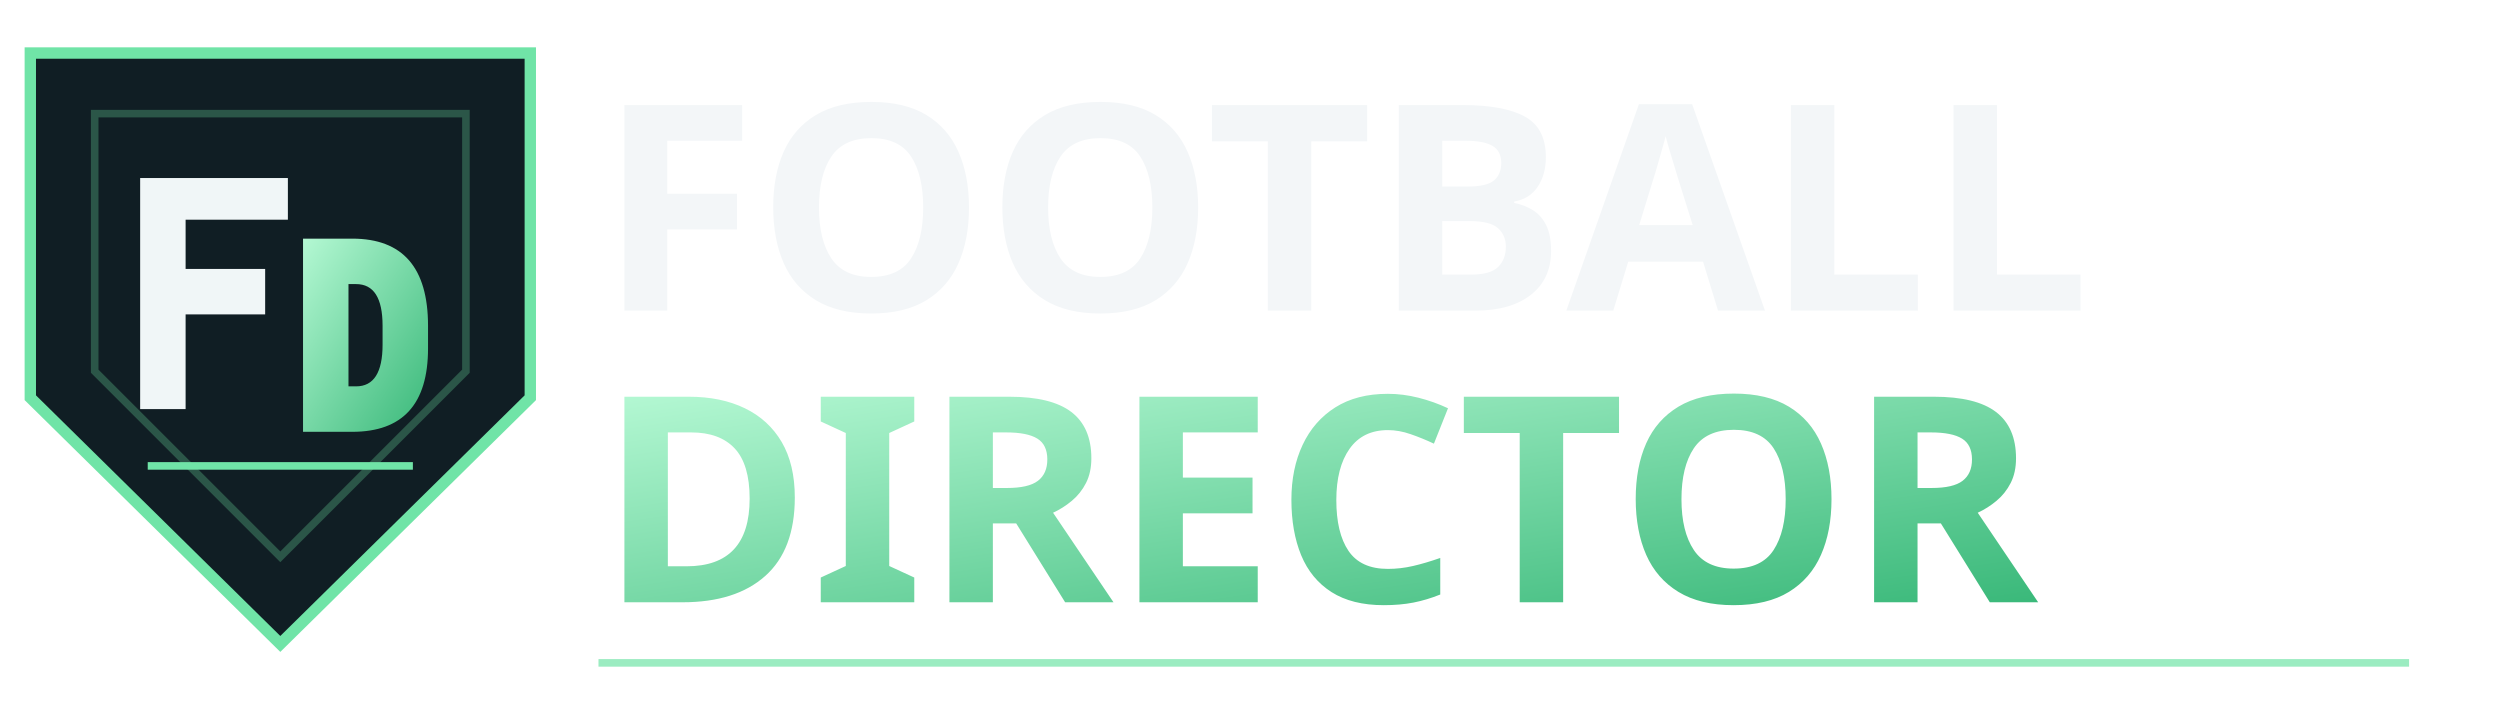
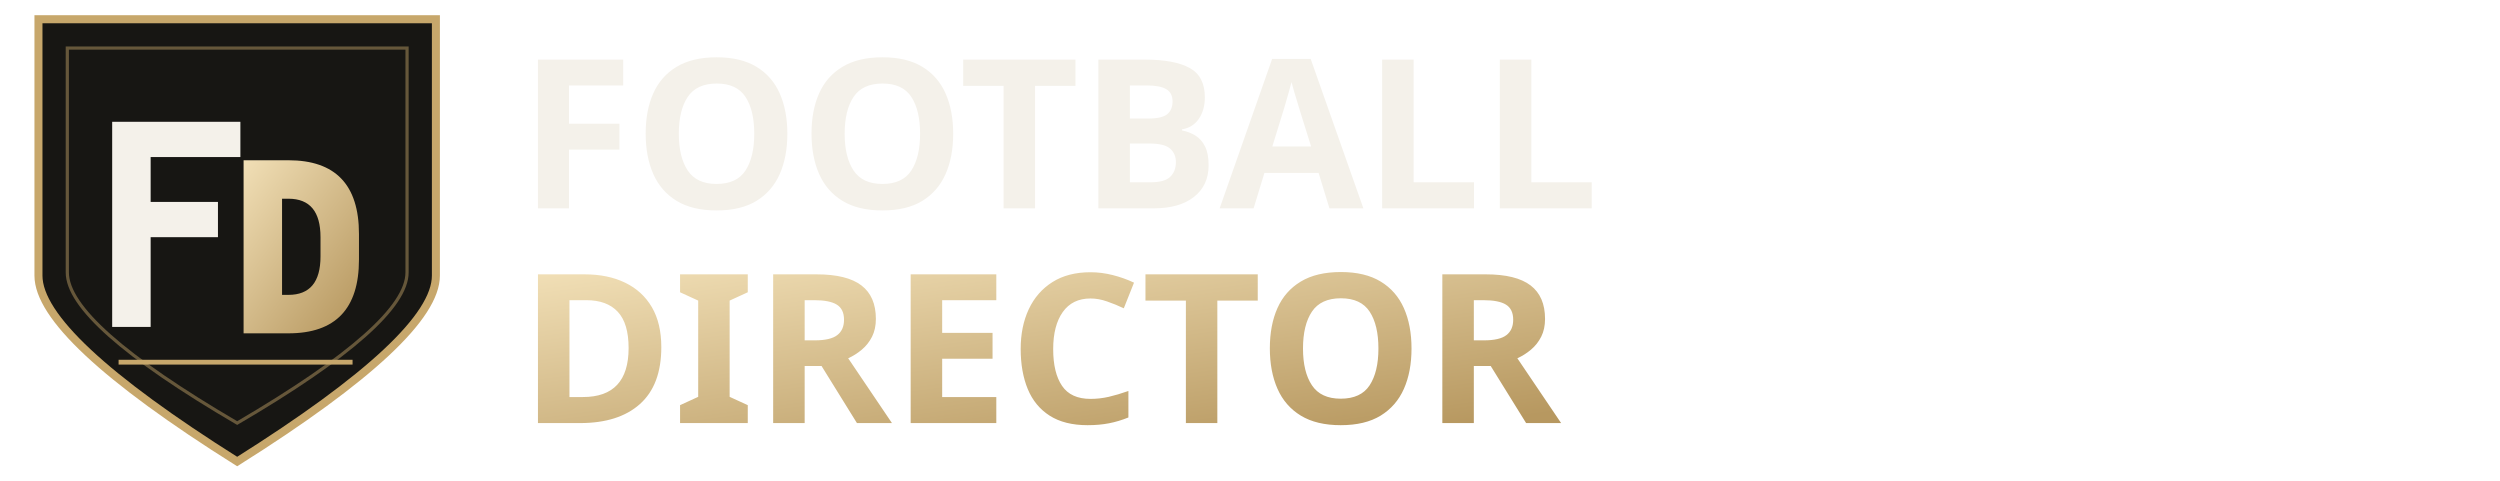
- <svg xmlns="http://www.w3.org/2000/svg" viewBox="0 0 660 188" role="img" aria-label="Football Director">
+ <svg xmlns="http://www.w3.org/2000/svg" viewBox="0 0 780 150" role="img" aria-label="Football Director">
  <defs>
-     <linearGradient id="g" x2="1" y2="1">
-       <stop stop-color="#b4f8d3" />
-       <stop offset="1" stop-color="#39b879" />
+     <linearGradient id="gold" x1="0" y1="0" x2=".9" y2="1">
+       <stop stop-color="#f1dfb6" />
+       <stop offset="1" stop-color="#b79860" />
    </linearGradient>
  </defs>
-   <g transform="translate(8 14)">
-     <path d="M0 0H132V91L66 156 0 91Z" fill="#101e24" stroke="#70e4a7" stroke-width="3" />
-     <path d="M17 16H115V84L66 133 17 84Z" fill="none" stroke="#70e4a7" stroke-opacity=".28" stroke-width="2" />
-     <path d="M29 33H68V44H41V57H62V69H41V94H29Z" fill="#f0f6f7" />
-     <path d="M72 49H85Q105 49 105 72V78Q105 100 85 100H72ZM84 61V88H86Q93 88 93 77V72Q93 61 86 61Z" fill="url(#g)" />
-     <path d="M31 109H101" stroke="#70e4a7" stroke-width="2" />
+   <g transform="translate(6 6)">
+     <path d="M6 0H130V80Q130 99 68 138 6 99 6 80Z" fill="#171613" stroke="#c7a76b" stroke-width="2.5" />
+     <path d="M15 9H121V79Q121 95 68 126 15 95 15 79Z" fill="none" stroke="#c7a76b" stroke-opacity=".45" />
+     <path d="M29 32H69V43H41V57H62V68H41V96H29Z" fill="#f4f1ea" />
+     <path d="M70 44H84Q106 44 106 67V75Q106 98 84 98H70ZM82 56V86H84Q94 86 94 74V68Q94 56 84 56Z" fill="url(#gold)" />
+     <path d="M31 107H104" stroke="#c7a76b" stroke-width="1.5" />
  </g>
-   <g transform="translate(158 0)">
-     <text x="0" y="82" fill="#f3f6f8" font-family="Impact,Arial Narrow,sans-serif" font-weight="900" font-size="76" textLength="478" lengthAdjust="spacingAndGlyphs">FOOTBALL</text>
-     <text x="0" y="159" fill="url(#g)" font-family="Impact,Arial Narrow,sans-serif" font-weight="900" font-size="76" textLength="478" lengthAdjust="spacingAndGlyphs">DIRECTOR</text>
-     <path d="M0 175H478" stroke="#70e4a7" stroke-width="2" opacity=".7" />
+   <g transform="translate(162 0)">
+     <text x="0" y="65" fill="#f4f1ea" font-family="Impact,Arial Narrow,sans-serif" font-weight="900" font-size="65" textLength="600" lengthAdjust="spacingAndGlyphs">FOOTBALL</text>
+     <text x="0" y="132" fill="url(#gold)" font-family="Impact,Arial Narrow,sans-serif" font-weight="900" font-size="65" textLength="600" lengthAdjust="spacingAndGlyphs">DIRECTOR</text>
  </g>
</svg>
